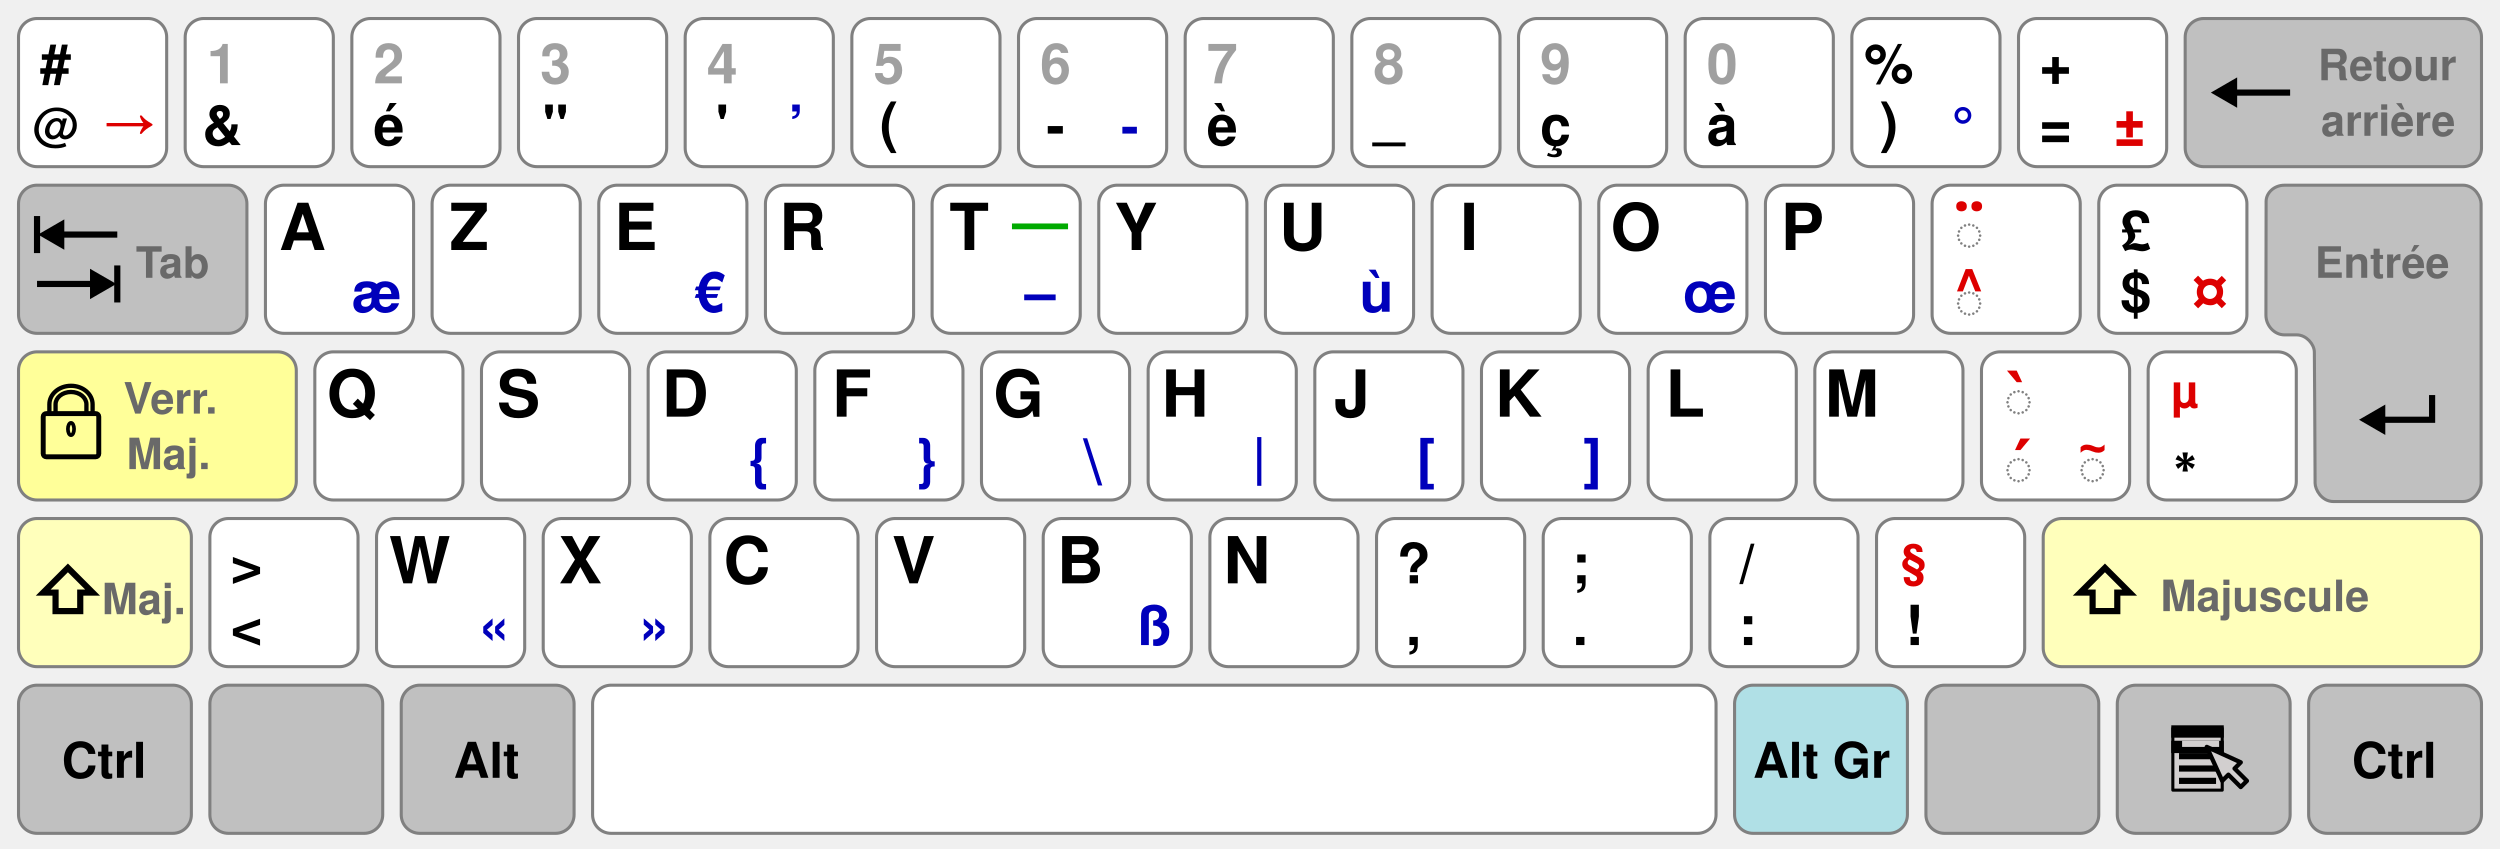
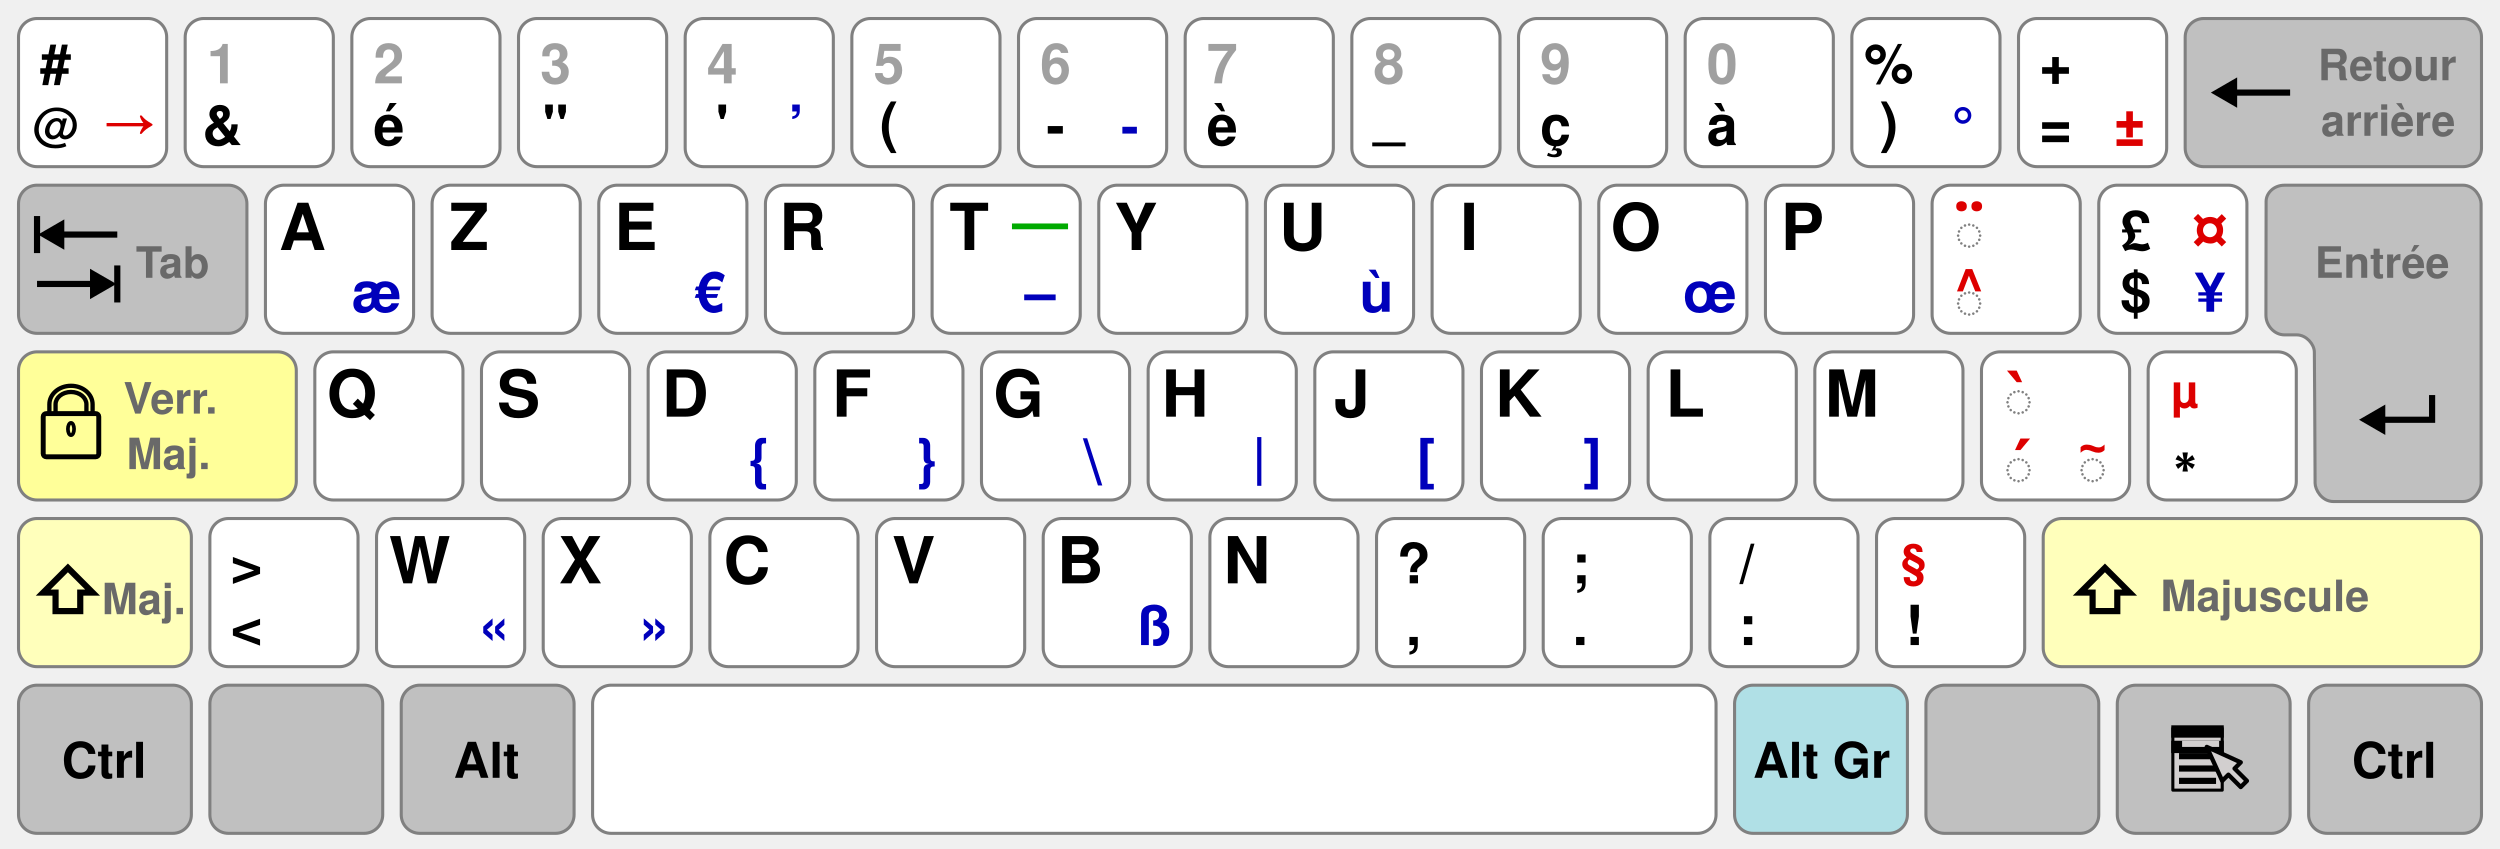
<svg xmlns="http://www.w3.org/2000/svg" xmlns:xlink="http://www.w3.org/1999/xlink" data-bbox="6 3 798 267" width="810" height="275" data-type="ugc">
  <g>
    <defs>
      <marker id="394c868e-2f39-435d-b176-720191200dfc" refX="0" refY="0" orient="auto" overflow="visible">
        <path d="M2.308 0l-3.46 2v-4l3.46 2z" fill-rule="evenodd" stroke="#000000" stroke-width=".4pt" />
      </marker>
    </defs>
    <g stroke="#808080">
      <path id="touche-carree" fill="#ffffff" d="M54 12v36a6 6 0 0 1-6 6H12a6 6 0 0 1-6-6V12a6 6 0 0 1 6-6h36a6 6 0 0 1 6 6z" />
      <use xlink:href="#touche-carree" transform="translate(54)" />
      <use xlink:href="#touche-carree" transform="translate(108)" />
      <use xlink:href="#touche-carree" transform="translate(162)" />
      <use xlink:href="#touche-carree" transform="translate(216)" />
      <use xlink:href="#touche-carree" transform="translate(270)" />
      <use xlink:href="#touche-carree" transform="translate(324)" />
      <use xlink:href="#touche-carree" transform="translate(378)" />
      <use xlink:href="#touche-carree" transform="translate(432)" />
      <use xlink:href="#touche-carree" transform="translate(486)" />
      <use xlink:href="#touche-carree" transform="translate(540)" />
      <use xlink:href="#touche-carree" transform="translate(594)" />
      <use xlink:href="#touche-carree" transform="translate(648)" />
      <use xlink:href="#touche-carree" transform="translate(80 54)" />
      <use xlink:href="#touche-carree" transform="translate(134 54)" />
      <use xlink:href="#touche-carree" transform="translate(188 54)" />
      <use xlink:href="#touche-carree" transform="translate(242 54)" />
      <use xlink:href="#touche-carree" transform="translate(296 54)" />
      <use xlink:href="#touche-carree" transform="translate(350 54)" />
      <use xlink:href="#touche-carree" transform="translate(404 54)" />
      <use xlink:href="#touche-carree" transform="translate(458 54)" />
      <use xlink:href="#touche-carree" transform="translate(512 54)" />
      <use xlink:href="#touche-carree" transform="translate(566 54)" />
      <use xlink:href="#touche-carree" transform="translate(620 54)" />
      <use xlink:href="#touche-carree" transform="translate(674 54)" />
      <use xlink:href="#touche-carree" transform="translate(96 108)" />
      <use xlink:href="#touche-carree" transform="translate(150 108)" />
      <use xlink:href="#touche-carree" transform="translate(204 108)" />
      <use xlink:href="#touche-carree" transform="translate(258 108)" />
      <use xlink:href="#touche-carree" transform="translate(312 108)" />
      <use xlink:href="#touche-carree" transform="translate(366 108)" />
      <use xlink:href="#touche-carree" transform="translate(420 108)" />
      <use xlink:href="#touche-carree" transform="translate(474 108)" />
      <use xlink:href="#touche-carree" transform="translate(528 108)" />
      <use xlink:href="#touche-carree" transform="translate(582 108)" />
      <use xlink:href="#touche-carree" transform="translate(636 108)" />
      <use xlink:href="#touche-carree" transform="translate(690 108)" />
      <use xlink:href="#touche-carree" transform="translate(62 162)" />
      <use xlink:href="#touche-carree" transform="translate(116 162)" />
      <use xlink:href="#touche-carree" transform="translate(170 162)" />
      <use xlink:href="#touche-carree" transform="translate(224 162)" />
      <use xlink:href="#touche-carree" transform="translate(278 162)" />
      <use xlink:href="#touche-carree" transform="translate(332 162)" />
      <use xlink:href="#touche-carree" transform="translate(386 162)" />
      <use xlink:href="#touche-carree" transform="translate(440 162)" />
      <use xlink:href="#touche-carree" transform="translate(494 162)" />
      <use xlink:href="#touche-carree" transform="translate(548 162)" />
      <use xlink:href="#touche-carree" transform="translate(602 162)" />
      <path fill="#ffffff" d="M556 228v36a6 6 0 0 1-6 6H198a6 6 0 0 1-6-6v-36a6 6 0 0 1 6-6h352a6 6 0 0 1 6 6z" />
    </g>
    <g stroke="#808080">
      <path fill="#c0c0c0" d="M804 12v36a6 6 0 0 1-6 6h-84a6 6 0 0 1-6-6V12a6 6 0 0 1 6-6h84a6 6 0 0 1 6 6z" />
      <path fill="#c0c0c0" d="M80 66v36a6 6 0 0 1-6 6H12a6 6 0 0 1-6-6V66a6 6 0 0 1 6-6h62a6 6 0 0 1 6 6z" />
      <path fill="#c0c0c0" d="M740.16 60.01c-3.44 0-5.94 2.56-5.94 5.24l-.06 36.88c0 3.31 2.69 6.37 6 6.37h3.99c3.08 0 5.7 3.04 5.7 5.59s.24 29.16.24 42.44c0 1.99 2.02 5.97 6 5.97h41.82c3.98 0 5.97-3.98 5.97-5.97V66c0-1.99-1.99-6-5.97-6z" />
      <path fill="#ffff99" d="M96 120v36a6 6 0 0 1-6 6H12a6 6 0 0 1-6-6v-36a6 6 0 0 1 6-6h78a6 6 0 0 1 6 6z" />
      <path fill="#ffffbb" d="M62 174v36a6 6 0 0 1-6 6H12a6 6 0 0 1-6-6v-36a6 6 0 0 1 6-6h44a6 6 0 0 1 6 6z" />
      <path fill="#ffffbb" d="M804 174v36a6 6 0 0 1-6 6H668a6 6 0 0 1-6-6v-36a6 6 0 0 1 6-6h130a6 6 0 0 1 6 6z" />
      <path id="touche-modif" fill="#c0c0c0" d="M62 228v36a6 6 0 0 1-6 6h-44a6 6 0 0 1-6-6v-36a6 6 0 0 1 6-6h44a6 6 0 0 1 6 6z" />
      <use xlink:href="#touche-modif" transform="translate(62)" />
      <use xlink:href="#touche-modif" transform="translate(124)" />
      <path fill="#b0e0e6" d="M618 228v36a6 6 0 0 1-6 6h-44a6 6 0 0 1-6-6v-36a6 6 0 0 1 6-6h44a6 6 0 0 1 6 6z" />
      <use xlink:href="#touche-modif" transform="translate(618)" />
      <use xlink:href="#touche-modif" transform="translate(680)" />
      <use xlink:href="#touche-modif" transform="translate(742)" />
    </g>
    <use xlink:href="#5ce5bfce-5d82-452f-9b36-9617dc446f9a" transform="translate(556)" width="1" height="1" />
    <path fill="#d2cfcf" stroke="#000000" stroke-linecap="round" stroke-linejoin="round" d="M720 236v20h-16v-20h16z" />
    <path d="M705.5 237h13m-13 5h13" fill="none" stroke="#000000" stroke-width="4" stroke-linecap="square" />
    <path d="M707 245h10m-10 4h10m-10 4h10" fill="none" stroke="#000000" stroke-width="2" stroke-linecap="square" />
    <path d="M708 241h10" fill="none" stroke="#d2cfcf" stroke-width="2" stroke-linecap="square" />
    <path d="M720 253l2-2 4 4 2-2-4-4 2-2-11-5 5 11z" fill="#d2cfcf" stroke="#000000" stroke-width="1.4" stroke-linejoin="round" />
    <path d="M742 30h-20" fill="none" stroke="#000000" stroke-width="2" marker-end="url(#394c868e-2f39-435d-b176-720191200dfc)" />
    <path d="M38 76H18" fill="none" stroke="#000000" stroke-width="2" marker-end="url(#394c868e-2f39-435d-b176-720191200dfc)" />
    <path d="M12 70v12" fill="none" stroke="#000000" stroke-width="2" />
    <path d="M12 92h20" fill="none" stroke="#000000" stroke-width="2" marker-end="url(#394c868e-2f39-435d-b176-720191200dfc)" />
    <path d="M38 86v12" fill="none" stroke="#000000" stroke-width="2" />
    <path id="3f8ecba6-9f71-4db8-b334-4c9da616a77c" d="M22 184l-8 8h4v6h8v-6h4z" fill="none" stroke="#000000" stroke-width="2" />
    <use xlink:href="#3f8ecba6-9f71-4db8-b334-4c9da616a77c" transform="translate(660)" width="1" height="1" />
    <path d="M788 128v8h-18" fill="none" stroke="#000000" stroke-width="2" marker-end="url(#394c868e-2f39-435d-b176-720191200dfc)" />
    <path fill="none" stroke="#000000" stroke-width="1.6" d="M32 135v12a1 1 0 0 1-1 1H15a1 1 0 0 1-1-1v-12a1 1 0 0 1 1-1h16a1 1 0 0 1 1 1z" />
    <path d="M16 134v-3a7 6 0 1 1 14 0v3m-12 0v-3a5 4 0 1 1 10 0v3" fill="none" stroke="#000000" stroke-width="1.4" />
    <path fill="none" stroke="#000000" stroke-width="1.2" d="M24 139c0 1.105-.448 2-1 2s-1-.895-1-2 .448-2 1-2 1 .895 1 2z" />
    <g style="text-align:center" font-size="18" font-weight="700" font-family="Nimbus Sans L,sans-serif" text-anchor="middle" fill="#000000">
      <text x="18" y="46" font-size="15">
                @
            </text>
      <text x="18" y="27">
                #
            </text>
      <text x="42" y="46" fill="#dd0000">
                →
            </text>
      <text x="72" y="47">
                &amp;
            </text>
      <text x="72" y="27" fill="#a0a0a0">
                1
            </text>
      <text x="126" y="47">
                é
            </text>
      <text x="126" y="27" fill="#a0a0a0">
                2
            </text>
      <text x="180" y="47">
                "
            </text>
      <text x="180" y="27" fill="#a0a0a0">
                3
            </text>
      <text x="234" y="47">
                '
            </text>
      <text x="234" y="27" fill="#a0a0a0">
                4
            </text>
      <text x="258" y="47" fill="#0000bb">
                ’
            </text>
      <text x="288" y="46">
                (
            </text>
      <text x="288" y="27" fill="#a0a0a0">
                5
            </text>
      <text x="342" y="47">
                -
            </text>
      <text x="342" y="27" fill="#a0a0a0">
                6
            </text>
      <text x="366" y="47" fill="#0000bb">
                ‑
            </text>
      <text x="396" y="47">
                è
            </text>
      <text x="396" y="27" fill="#a0a0a0">
                7
            </text>
      <text x="450" y="44">
                _
            </text>
      <text x="450" y="27" fill="#a0a0a0">
                8
            </text>
      <text x="504" y="47">
                ç
            </text>
      <text x="504" y="27" fill="#a0a0a0">
                9
            </text>
      <text x="558" y="47">
                à
            </text>
      <text x="558" y="27" fill="#a0a0a0">
                0
            </text>
      <text x="612" y="46">
                )
            </text>
      <text x="612" y="27">
                %
            </text>
      <text x="636" y="47" fill="#0000bb">
				°
            </text>
      <text x="666" y="47">
                =
            </text>
      <text x="666" y="27">
                +
            </text>
      <text x="690" y="47" fill="#dd0000">
                ±
            </text>
      <text x="98" y="81" font-size="21">
                A
            </text>
      <text x="122" y="101" fill="#0000bb">
                æ
            </text>
      <text x="152" y="81" font-size="21">
                Z
            </text>
      <text x="206" y="81" font-size="21">
                E
            </text>
      <text x="230" y="101" fill="#0000bb">
                €
            </text>
      <text x="260" y="81" font-size="21">
                R
            </text>
      <text x="314" y="81" font-size="21">
                T
            </text>
      <text x="337" y="101" fill="#0000bb">
                –
            </text>
      <text x="337" y="78" fill="#00aa00">
                —
            </text>
      <text x="368" y="81" font-size="21">
                Y
            </text>
      <text x="422" y="81" font-size="21">
                U
            </text>
      <text x="446" y="101" fill="#0000bb">
                ù
            </text>
      <text x="476" y="81" font-size="21">
                I
            </text>
      <text x="530" y="81" font-size="21">
                O
            </text>
      <text x="554" y="101" fill="#0000bb">
                œ
            </text>
      <text x="584" y="81" font-size="21">
                P
            </text>
      <text x="638" y="99" font-size="17" fill="#dd0000">
                ^
            </text>
      <text x="638" y="103" font-size="16" fill="#808080">
                ◌
            </text>
      <text x="638" y="84" font-size="25" font-family="sans" fill="#dd0000">
                ¨
            </text>
      <text x="638" y="81" font-size="16" fill="#808080">
                ◌
            </text>
      <text x="692" y="101">
                $
            </text>
      <text x="692" y="81">
                £
            </text>
-       <text x="716" y="102" fill="#dd0000" font-size="21">
+       <text x="716" y="101" fill="#0000bb">
+                 ¥
+             </text>
+       <text x="716" y="82" fill="#dd0000" font-size="21">
                ¤
            </text>
      <text x="114" y="135" font-size="21">
                Q
            </text>
      <text x="168" y="135" font-size="21">
                S
            </text>
      <text x="222" y="135" font-size="21">
                D
            </text>
      <text x="246" y="155" fill="#0000bb">
                {
            </text>
      <text x="276" y="135" font-size="21">
                F
            </text>
      <text x="300" y="155" fill="#0000bb">
                }
            </text>
      <text x="330" y="135" font-size="21">
                G
            </text>
      <text x="354" y="157" fill="#0000bb" font-size="21">
                \
            </text>
      <text x="384" y="135" font-size="21">
                H
            </text>
      <text x="408" y="154" fill="#0000bb" font-size="17">
                |
            </text>
      <text x="438" y="135" font-size="21">
                J
            </text>
      <text x="462" y="155" fill="#0000bb">
                [
            </text>
      <text x="492" y="135" font-size="21">
                K
            </text>
      <text x="516" y="155" fill="#0000bb">
                ]
            </text>
      <text x="546" y="135" font-size="21">
                L
            </text>
      <text x="600" y="135" font-size="21">
                M
            </text>
      <text x="654" y="161" font-size="25" fill="#dd0000">
                ´
            </text>
      <text x="654" y="157" font-size="16" fill="#808080">
                ◌
            </text>
      <text x="654" y="139" font-size="25" fill="#dd0000">
                `
            </text>
      <text x="654" y="135" font-size="16" fill="#808080">
                ◌
            </text>
      <text x="678" y="151" font-size="16" font-family="Arial Black" fill="#dd0000">
                ~
            </text>
      <text x="678" y="157" font-size="16" fill="#808080">
                ◌
            </text>
      <text x="708" y="155" font-size="22">
                ∗
            </text>
      <text x="708" y="132" font-size="15" fill="#dd0000">
                µ
            </text>
      <text x="80" y="209">
                &lt;
            </text>
      <text x="80" y="189">
                &gt;
            </text>
      <text x="136" y="189" font-size="21">
                W
            </text>
      <text x="160" y="209" fill="#0000bb">
                «
            </text>
      <text x="188" y="189" font-size="21">
                X
            </text>
      <text x="212" y="209" fill="#0000bb">
                »
            </text>
      <text x="242" y="189" font-size="21">
                C
            </text>
      <text x="296" y="189" font-size="21">
                V
            </text>
      <text x="350" y="189" font-size="21">
                B
            </text>
      <text x="374" y="209" fill="#0000bb">
                ß
            </text>
      <text x="404" y="189" font-size="21">
                N
            </text>
      <text x="458" y="209">
                ,
            </text>
      <text x="458" y="189">
                ?
            </text>
      <text x="512" y="209">
                .
            </text>
      <text x="512" y="189">
                ;
            </text>
      <text x="566" y="209">
                :
            </text>
      <text x="566" y="189">
                /
            </text>
      <text x="620" y="209">
                !
            </text>
      <text x="620" y="187" font-size="15" fill="#dd0000">
                §
            </text>
    </g>
    <g style="text-align:right" font-size="16" font-weight="700" font-family="Nimbus Sans L,sans-serif">
      <text x="20" y="252">
                Ctrl
            </text>
      <text x="147" y="252">
                Alt
            </text>
      <text x="568" y="252">
                Alt Gr
            </text>
      <text x="762" y="252">
                Ctrl
            </text>
      <text x="751" y="26" font-size="14" fill="#696969">
                Retour
            </text>
      <text x="752" y="44" font-size="14" fill="#696969">
                arrière
            </text>
      <text x="44" y="90" font-size="14" fill="#696969">
                Tab
            </text>
      <text x="750" y="90" font-size="14" fill="#696969">
                Entrée
            </text>
      <text x="40" y="134" font-size="14" fill="#696969">
                Verr.
            </text>
      <text x="41" y="152" font-size="14" fill="#696969">
                Maj.
            </text>
      <text x="33" y="199" font-size="14" fill="#696969">
                Maj.
            </text>
      <text x="700" y="198" font-size="14" fill="#696969">
                Majuscule
            </text>
    </g>
  </g>
</svg>
